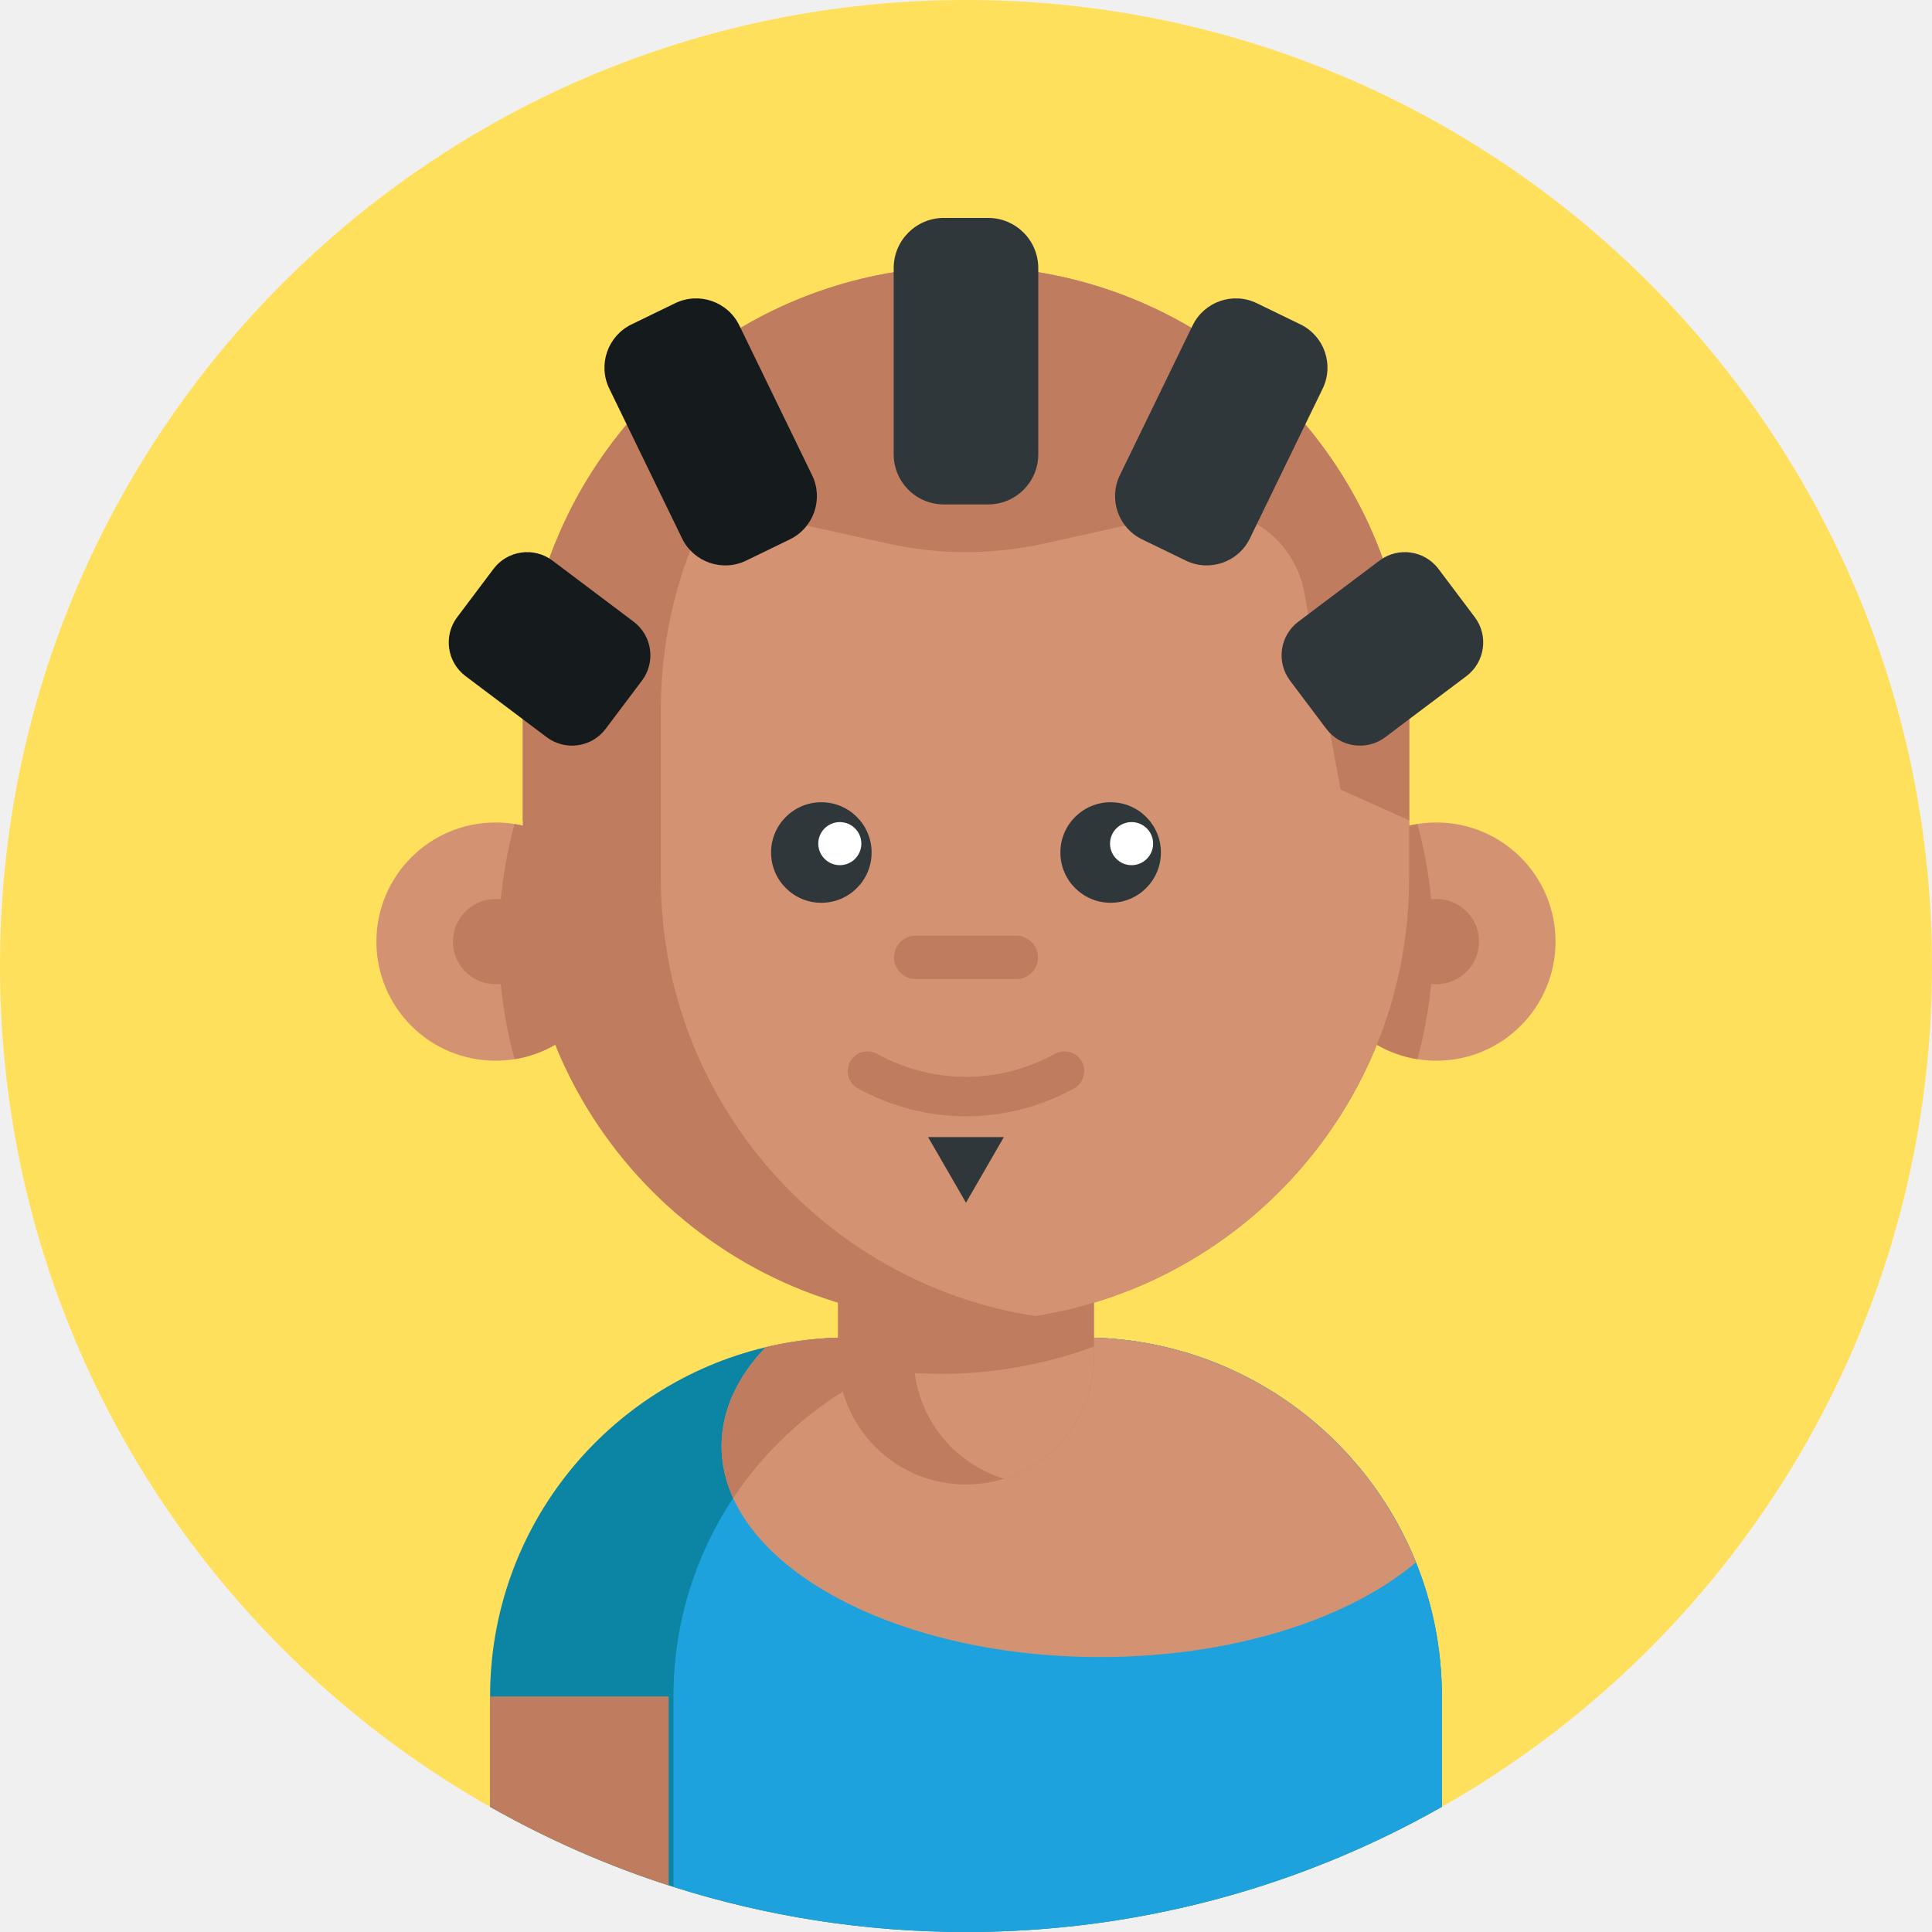
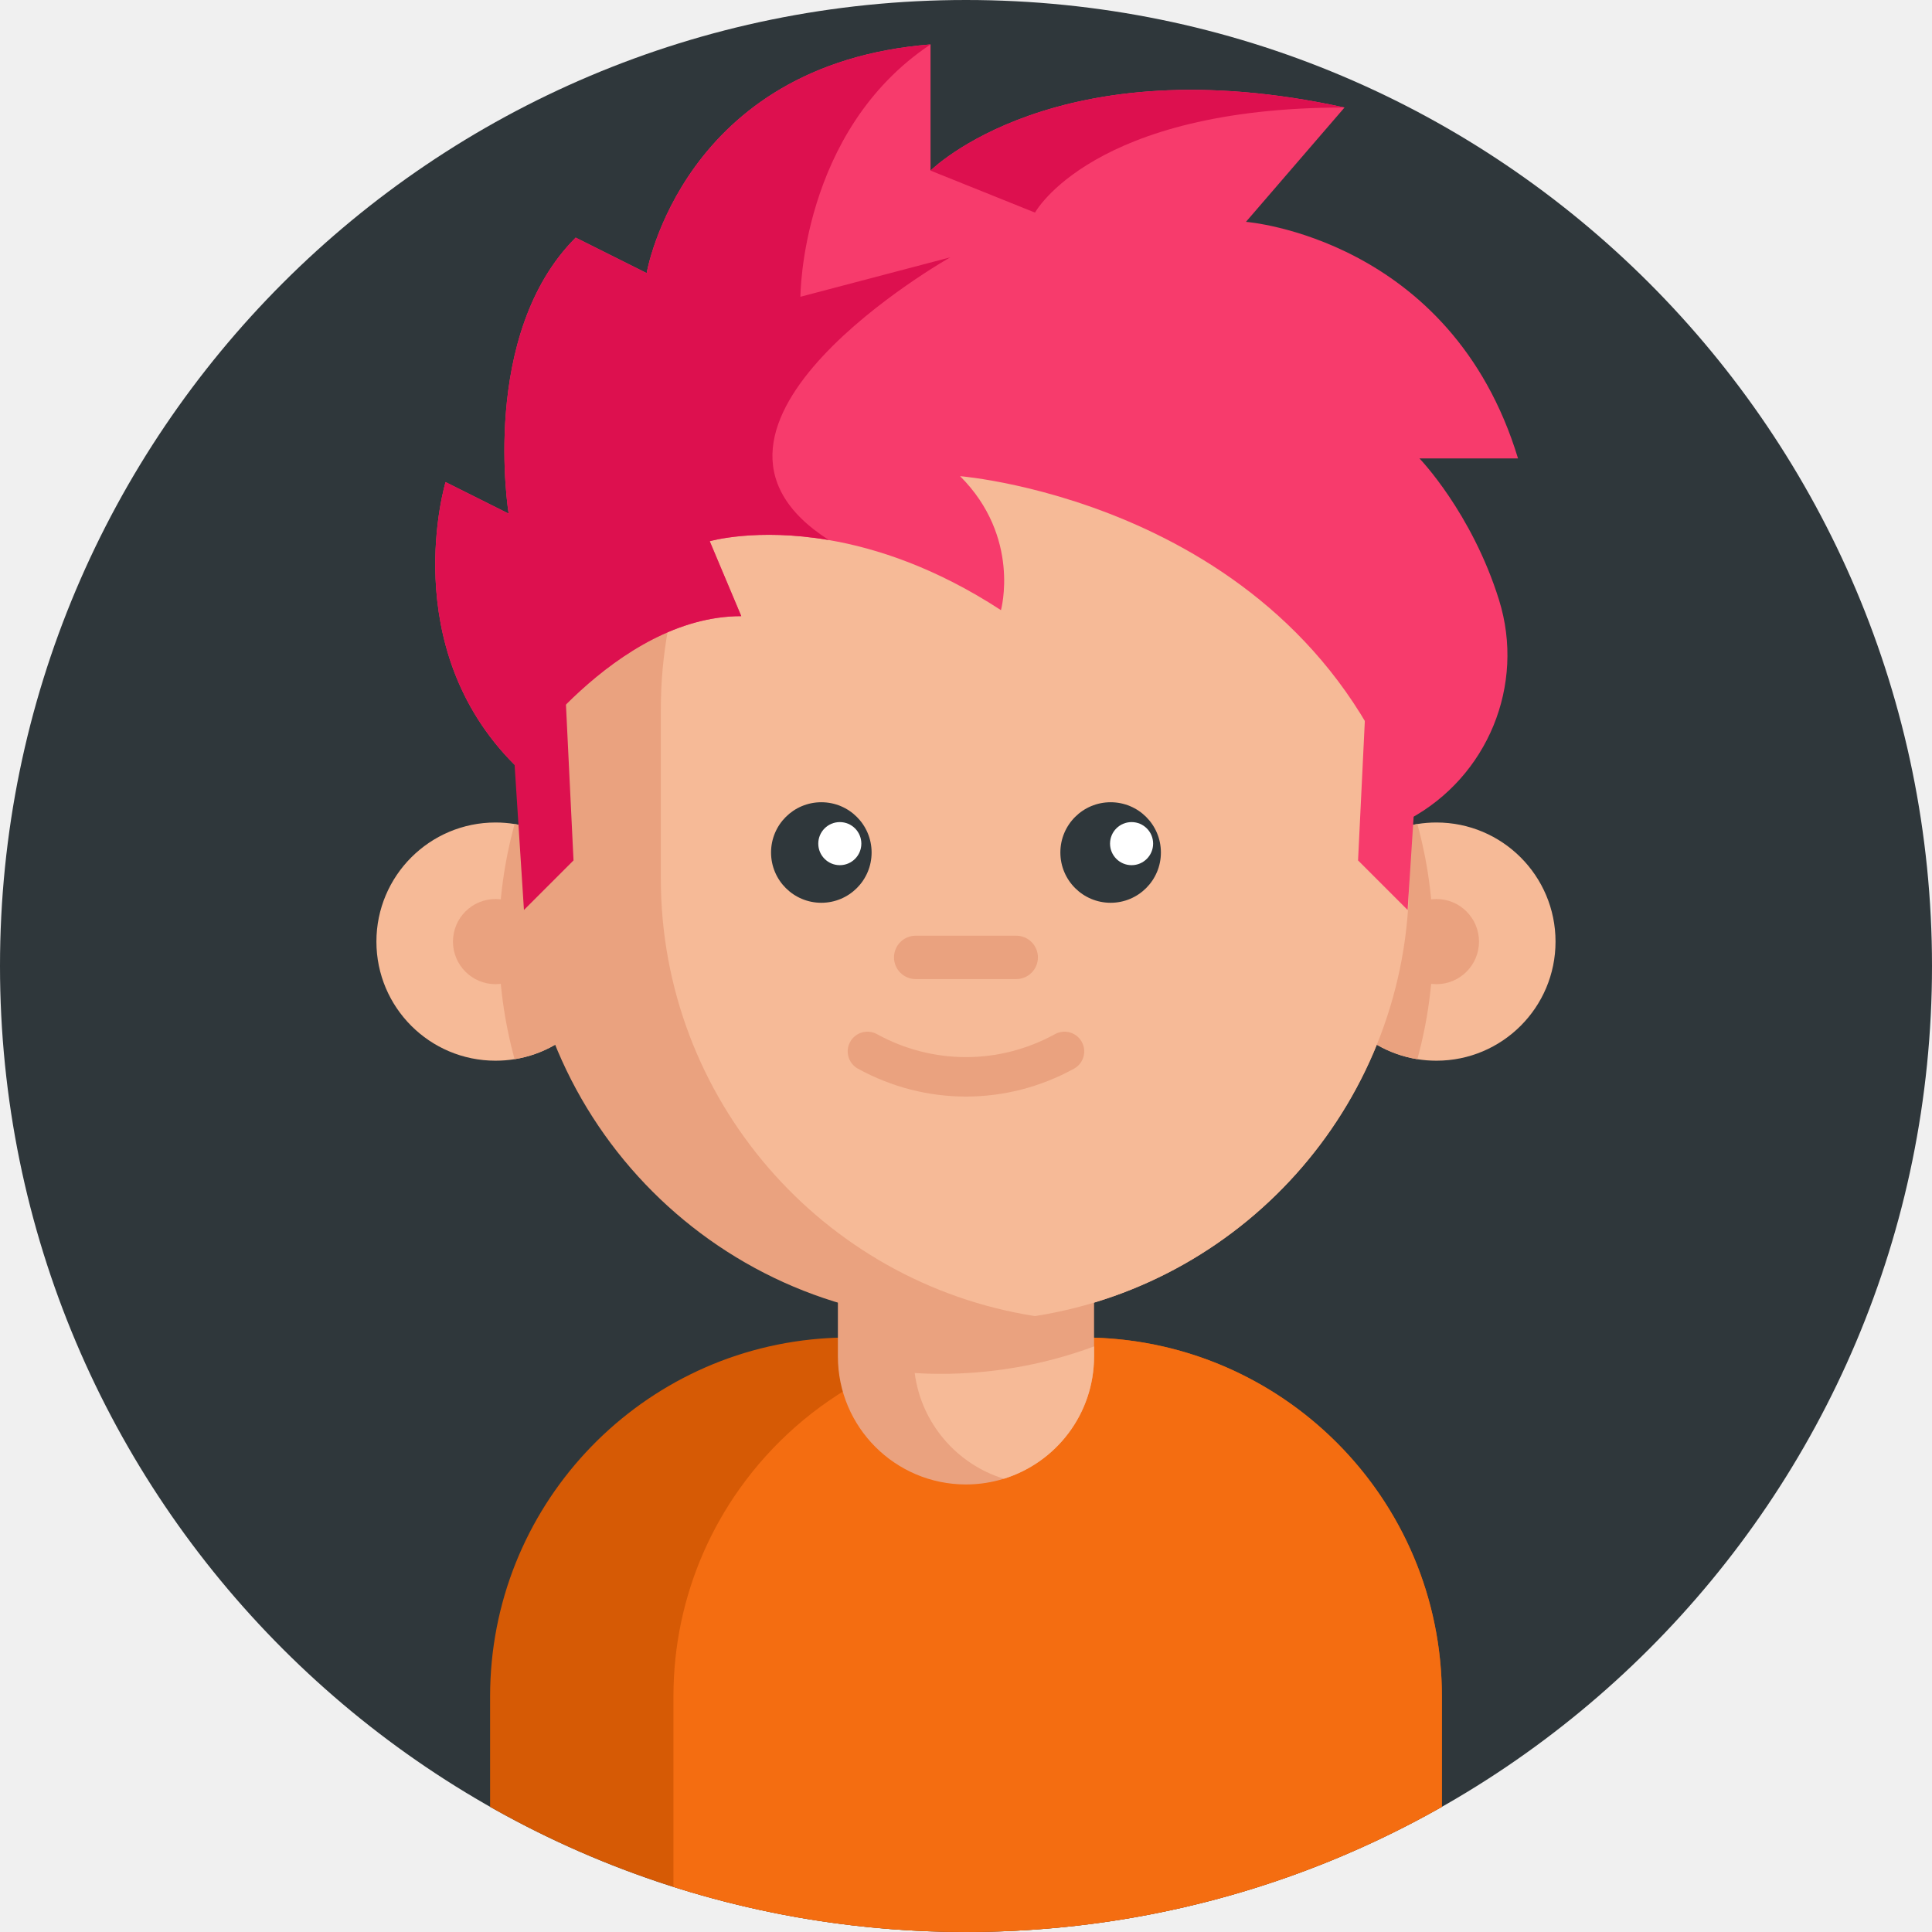
<svg xmlns="http://www.w3.org/2000/svg" height="512pt" viewBox="0 0 512 512" width="512pt">
-   <path d="m512 256c0 141.387-114.613 256-256 256s-256-114.613-256-256 114.613-256 256-256 256 114.613 256 256zm0 0" fill="#ffe05c" />
-   <path d="m382.113 449.578v29.246c-37.219 21.117-80.262 33.176-126.121 33.176-27.031 0-53.07-4.191-77.531-11.953-17.031-5.402-33.301-12.551-48.586-21.223v-29.246c0-44.934 31.137-82.59 73.027-92.547 4.648-1.109 9.434-1.871 14.324-2.27 2.57-.207 5.164-.312 7.785-.312h61.953c7.324 0 14.449.816 21.293 2.383 30.543 6.988 55.484 28.672 66.988 57.207 4.43 10.984 6.867 22.977 6.867 35.539zm0 0" fill="#0c85a5" />
-   <path d="m382.121 449.578v29.246c-22.727 12.895-47.617 22.414-74 27.855-14.777 3.062-30.023 4.852-45.613 5.238-2.16.051-4.336.082-6.508.082-27.031 0-53.07-4.191-77.531-11.953v-50.469c0-6.738.699-13.324 2.039-19.664 2.715-12.957 8.074-24.934 15.484-35.359 17.238-24.273 45.59-40.105 77.625-40.105h13.355c52.555 0 95.148 42.59 95.148 95.129zm0 0" fill="#1da2dd" />
-   <path d="m375.246 414.039c-17.949 15.129-48.742 25.098-83.715 25.098-55.402 0-100.312-25.023-100.312-55.902 0-9.477 4.223-18.387 11.684-26.203 4.648-1.109 9.434-1.871 14.324-2.27 2.57-.207 5.164-.312 7.785-.312h61.953c7.324 0 14.449.816 21.293 2.383 30.543 6.988 55.484 28.672 66.988 57.207zm0 0" fill="#d39272" />
-   <path d="m225.012 354.449h48.609c-32.039 0-60.387 15.832-77.625 40.102-.574.816-1.152 1.641-1.695 2.477-2.016-4.406-3.082-9.027-3.082-13.793 0-9.477 4.223-18.387 11.684-26.203 4.648-1.109 9.434-1.871 14.324-2.27 2.57-.207 5.164-.312 7.785-.312zm0 0" fill="#bf7c5e" />
-   <path d="m289.938 317.801v41.656c0 15.25-10.055 28.141-23.906 32.422-3.168.984-6.547 1.516-10.043 1.516-18.746 0-33.938-15.191-33.938-33.938v-41.656zm0 0" fill="#bf7c5e" />
-   <path d="m289.938 356.82v2.637c0 15.25-10.055 28.141-23.906 32.422-12.496-3.84-21.891-14.707-23.625-28 2.266.137 4.547.207 6.836.207 6.422 0 12.719-.508 18.848-1.516 7.559-1.215 14.859-3.16 21.848-5.75zm0 0" fill="#d39272" />
-   <path d="m162.887 249.535c0 15.711-11.48 28.742-26.512 31.16-1.641.266-3.332.402-5.055.402-17.438 0-31.566-14.125-31.566-31.562s14.129-31.566 31.566-31.566c1.723 0 3.414.141 5.055.406 15.031 2.418 26.512 15.445 26.512 31.16zm0 0" fill="#d39272" />
-   <path d="m162.887 249.535c0 15.711-11.48 28.742-26.512 31.16-2.73-9.93-4.188-20.379-4.188-31.16 0-10.785 1.457-21.234 4.188-31.16 15.031 2.418 26.512 15.445 26.512 31.16zm0 0" fill="#bf7c5e" />
-   <path d="m142.602 249.535c0 6.23-5.051 11.281-11.281 11.281-6.23 0-11.281-5.051-11.281-11.281 0-6.23 5.051-11.281 11.281-11.281 6.23 0 11.281 5.051 11.281 11.281zm0 0" fill="#bf7c5e" />
-   <path d="m349.102 249.535c0 15.711 11.477 28.742 26.508 31.16 1.645.266 3.332.402 5.059.402 17.438 0 31.562-14.125 31.562-31.562s-14.125-31.566-31.562-31.566c-1.727 0-3.414.141-5.059.406-15.031 2.418-26.508 15.445-26.508 31.16zm0 0" fill="#d39272" />
-   <g fill="#bf7c5e">
+   <path d="m512 256c0 141.383-114.617 256-256 256-141.387 0-256-114.617-256-256 0-141.387 114.613-256 256-256 141.383 0 256 114.613 256 256zm0 0" fill="#2f373b" />
+   <path d="m382.117 449.578v29.246c-37.223 21.117-80.262 33.176-126.121 33.176-27.031 0-53.07-4.191-77.531-11.953-17.031-5.402-33.301-12.551-48.586-21.223v-29.246c0-49.914 38.441-90.863 87.352-94.812 2.57-.211 5.16-.316 7.785-.316h61.953c7.324 0 14.449.816 21.293 2.383 42.297 9.676 73.855 47.535 73.855 92.746zm0 0" fill="#d65a05" />
+   <path d="m382.117 449.578v29.246c-22.727 12.895-47.613 22.414-74 27.855-14.773 3.062-30.02 4.848-45.609 5.234-2.16.055-4.336.086-6.508.086-27.031 0-53.07-4.191-77.531-11.953v-50.469c0-6.742.699-13.324 2.035-19.668 2.719-12.953 8.078-24.93 15.488-35.359 17.238-24.27 45.586-40.102 77.625-40.102h13.352c52.559 0 95.148 42.59 95.148 95.129zm0 0" fill="#f46d11" />
+   <path d="m289.938 317.801v41.656c0 15.25-10.055 28.141-23.906 32.422-3.168.98-6.547 1.516-10.043 1.516-18.742 0-33.938-15.195-33.938-33.938v-41.656zm0 0" fill="#eaa27f" />
+   <path d="m289.938 356.816v2.641c0 15.25-10.055 28.141-23.906 32.422-12.496-3.844-21.891-14.707-23.625-28.004 2.266.141 4.547.211 6.836.211 6.422 0 12.719-.512 18.852-1.516 7.555-1.215 14.855-3.16 21.844-5.754zm0 0" fill="#f6ba97" />
+   <path d="m162.883 249.535c0 15.711-11.477 28.742-26.508 31.16-1.641.266-3.332.402-5.055.402-17.438 0-31.566-14.125-31.566-31.562s14.129-31.566 31.566-31.566c1.723 0 3.414.137 5.055.406 15.031 2.418 26.508 15.445 26.508 31.16zm0 0" fill="#f6ba97" />
+   <path d="m162.883 249.535c0 15.711-11.477 28.742-26.508 31.16-2.73-9.93-4.188-20.379-4.188-31.16 0-10.785 1.457-21.234 4.188-31.16 15.031 2.418 26.508 15.445 26.508 31.16zm0 0" fill="#eaa27f" />
+   <path d="m142.602 249.535c0 6.23-5.051 11.281-11.281 11.281-6.23 0-11.281-5.051-11.281-11.281 0-6.23 5.051-11.285 11.281-11.285 6.23 0 11.281 5.055 11.281 11.285zm0 0" fill="#eaa27f" />
+   <path d="m349.102 249.535c0 15.711 11.477 28.742 26.508 31.16 1.645.266 3.332.402 5.059.402 17.438 0 31.562-14.125 31.562-31.562s-14.125-31.566-31.562-31.566c-1.727 0-3.414.137-5.059.406-15.031 2.418-26.508 15.445-26.508 31.16zm0 0" fill="#f6ba97" />
+   <g fill="#eaa27f">
    <path d="m349.102 249.535c0 15.711 11.477 28.742 26.508 31.16 2.73-9.93 4.191-20.379 4.191-31.16 0-10.785-1.457-21.234-4.191-31.16-15.031 2.418-26.508 15.445-26.508 31.16zm0 0" />
-     <path d="m373.438 188.039v44.723c0 58.441-42.691 106.922-98.594 115.918-.188.031-.387.062-.574.098-5.945.949-12.051 1.418-18.277 1.418-64.855 0-117.438-52.578-117.438-117.434v-44.723c0-13.656 2.332-26.781 6.637-38.977 16.059-45.703 59.613-78.469 110.801-78.469h.012c6.215 0 12.328.48 18.285 1.418 56.172 8.777 99.148 57.387 99.148 116.027zm0 0" />
-     <path d="m391.949 249.535c0 6.23-5.051 11.281-11.281 11.281s-11.281-5.051-11.281-11.281c0-6.23 5.051-11.281 11.281-11.281s11.281 5.051 11.281 11.281zm0 0" />
+     <path d="m373.434 188.039v44.723c0 58.441-42.691 106.922-98.594 115.922-.188.031-.387.062-.574.094-5.945.949-12.051 1.418-18.277 1.418-64.855 0-117.434-52.578-117.434-117.434v-44.723c0-13.656 2.328-26.781 6.633-38.973 16.062-45.707 59.613-78.473 110.801-78.473h.012c6.215 0 12.328.48 18.285 1.422 56.172 8.777 99.148 57.383 99.148 116.023zm0 0" />
+     <path d="m391.949 249.535c0 6.23-5.051 11.281-11.281 11.281s-11.281-5.051-11.281-11.281c0-6.23 5.051-11.285 11.281-11.285s11.281 5.055 11.281 11.285zm0 0" />
  </g>
-   <path d="m373.438 188.039v44.723c0 58.441-42.695 106.926-98.598 115.922-.188.031-.387.062-.574.094-56.176-8.777-99.141-57.387-99.141-116.016v-44.723c0-58.641 42.977-107.246 99.16-116.023 56.176 8.777 99.152 57.383 99.152 116.023zm0 0" fill="#d39272" />
-   <path d="m373.438 188.039v29.352l-18.168-8.129-9.645-52.359c-2.727-14.777-17.168-24.348-31.84-21.086l-36.914 8.199c-13.742 3.062-27.996 3.062-41.734 0l-36.918-8.199c-14.668-3.262-29.109 6.309-31.836 21.086l-9.645 52.359-18.184 8.141v-29.363c0-13.656 2.332-26.781 6.637-38.977 16.059-45.703 59.613-78.469 110.801-78.469h.012c6.215 0 12.328.48 18.285 1.418 56.172 8.777 99.148 57.387 99.148 116.027zm0 0" fill="#bf7c5e" />
-   <path d="m255.992 295.828c-9.836 0-19.668-2.465-28.633-7.395-2.527-1.387-3.453-4.566-2.062-7.094s4.566-3.449 7.098-2.062c14.773 8.125 32.418 8.125 47.195 0 2.527-1.391 5.703-.469 7.094 2.062 1.391 2.527.469 5.707-2.062 7.094-8.961 4.93-18.797 7.395-28.629 7.395zm0 0" fill="#bf7c5e" />
-   <path d="m269.312 259.469h-26.645c-3.172 0-5.746-2.574-5.746-5.75 0-3.172 2.574-5.746 5.746-5.746h26.645c3.176 0 5.75 2.574 5.75 5.746 0 3.176-2.574 5.75-5.75 5.75zm0 0" fill="#bf7c5e" />
-   <path d="m230.984 225.922c0 7.359-5.965 13.324-13.324 13.324-7.355 0-13.32-5.965-13.32-13.324 0-7.355 5.965-13.32 13.32-13.32 7.359 0 13.324 5.965 13.324 13.32zm0 0" fill="#2f373b" />
-   <path d="m307.652 225.922c0 7.359-5.965 13.324-13.324 13.324-7.355 0-13.32-5.965-13.32-13.324 0-7.355 5.965-13.32 13.32-13.32 7.359 0 13.324 5.965 13.324 13.32zm0 0" fill="#2f373b" />
+   <path d="m373.434 188.039v44.723c0 58.441-42.691 106.922-98.594 115.922-.188.031-.387.062-.574.094-56.176-8.777-99.141-57.387-99.141-116.016v-44.723c0-58.641 42.977-107.246 99.16-116.023 56.172 8.777 99.148 57.383 99.148 116.023zm0 0" fill="#f6ba97" />
+   <path d="m255.992 290.602c-9.836 0-19.668-2.465-28.633-7.391-2.527-1.391-3.449-4.566-2.062-7.098 1.391-2.527 4.57-3.449 7.098-2.059 14.777 8.121 32.418 8.121 47.195 0 2.527-1.391 5.703-.469 7.094 2.059 1.391 2.531.469 5.707-2.059 7.098-8.965 4.926-18.801 7.391-28.633 7.391zm0 0" fill="#eaa27f" />
+   <path d="m269.312 259.465h-26.645c-3.172 0-5.746-2.57-5.746-5.746 0-3.172 2.574-5.746 5.746-5.746h26.645c3.176 0 5.746 2.574 5.746 5.746 0 3.176-2.57 5.746-5.746 5.746zm0 0" fill="#eaa27f" />
+   <path d="m230.984 225.922c0 7.359-5.965 13.324-13.324 13.324s-13.324-5.965-13.324-13.324 5.965-13.32 13.324-13.32 13.324 5.961 13.324 13.32zm0 0" fill="#2f373b" />
+   <path d="m307.652 225.922c0 7.359-5.965 13.324-13.324 13.324s-13.32-5.965-13.32-13.324 5.961-13.32 13.32-13.32 13.324 5.961 13.324 13.32zm0 0" fill="#2f373b" />
  <path d="m228.266 223.57c0 3.152-2.555 5.711-5.707 5.711s-5.707-2.559-5.707-5.711c0-3.152 2.555-5.707 5.707-5.707s5.707 2.555 5.707 5.707zm0 0" fill="#fff" />
-   <path d="m305.59 223.57c0 3.152-2.559 5.711-5.711 5.711s-5.707-2.559-5.707-5.711c0-3.152 2.555-5.707 5.707-5.707s5.711 2.555 5.711 5.707zm0 0" fill="#fff" />
-   <path d="m261.863 57.75h-11.738c-7.34 0-13.289 5.949-13.289 13.289v49.355c0 7.336 5.949 13.285 13.289 13.285h11.738c7.34 0 13.289-5.949 13.289-13.285v-49.355c0-7.34-5.949-13.289-13.289-13.289zm0 0" fill="#2f373b" />
-   <path d="m344.629 85.969-11.555-5.613c-6.324-3.07-13.945-.434-17.02 5.891l-19.273 39.676c-3.074 6.328-.438 13.945 5.891 17.02l11.555 5.613c6.324 3.074 13.945.438 17.016-5.891l19.277-39.676c3.07-6.324.438-13.945-5.891-17.02zm0 0" fill="#2f373b" />
-   <path d="m390.824 163.547-9.613-12.777c-3.707-4.926-10.707-5.914-15.629-2.207l-21.504 16.184c-4.926 3.707-5.91 10.703-2.203 15.629l9.613 12.777c3.707 4.926 10.707 5.914 15.629 2.203l21.504-16.18c4.922-3.707 5.91-10.703 2.203-15.629zm0 0" fill="#2f373b" />
-   <path d="m167.359 85.969 11.555-5.613c6.324-3.07 13.945-.434 17.02 5.891l19.273 39.676c3.074 6.328.438 13.945-5.891 17.02l-11.555 5.613c-6.324 3.074-13.941.438-17.016-5.891l-19.277-39.676c-3.07-6.324-.434-13.945 5.891-17.02zm0 0" fill="#151a1c" />
-   <path d="m121.164 163.547 9.617-12.777c3.707-4.926 10.703-5.914 15.629-2.207l21.5 16.184c4.926 3.707 5.914 10.703 2.207 15.629l-9.617 12.777c-3.707 4.926-10.703 5.914-15.629 2.203l-21.5-16.18c-4.926-3.707-5.914-10.703-2.207-15.629zm0 0" fill="#151a1c" />
-   <path d="m177.188 449.578v50.059c-16.574-5.359-32.402-12.359-47.305-20.812v-29.246zm0 0" fill="#bf7c5e" />
-   <path d="m255.996 318.727 10.039-17.391h-20.082zm0 0" fill="#2f373b" />
+   <path d="m305.59 223.57c0 3.152-2.555 5.711-5.707 5.711-3.156 0-5.711-2.559-5.711-5.711 0-3.152 2.555-5.707 5.711-5.707 3.152 0 5.707 2.555 5.707 5.707zm0 0" fill="#fff" />
+   <path d="m397.254 158.988c7.043 22.539-3.02 46.918-23.812 58.098-13.535-41.785-43.281-64.512-69.645-76.789-26.371-12.277-49.359-14.105-49.359-14.105 16.195 16.195 10.824 35.504 10.824 35.504-17.188-11.211-32.902-16.406-45.609-18.578-19.246-3.293-31.566.312-31.566.312l8.359 19.855c-33.438 0-60.07 39.41-60.07 39.41-31.465-31.469-18.297-74.938-18.297-74.938l16.719 8.359s-7.836-47.543 17.762-73.145l18.809 9.406s9.402-55.379 75.23-60.605v33.438s33.438-33.438 109.715-16.719l-26.121 30.301s54.336 4.18 72.098 62.695h-26.121s13.832 14.273 21.086 37.5zm0 0" fill="#f73b6c" />
+   <path d="m356.312 28.492c-66.871 0-82.023 27.848-82.023 27.848l-27.691-11.129s33.438-33.438 109.715-16.719zm0 0" fill="#dd104f" />
+   <path d="m219.652 143.117c-19.246-3.293-31.566.312-31.566.312l8.359 19.855c-33.438 0-60.07 39.41-60.07 39.41-31.465-31.469-18.297-74.938-18.297-74.938l16.719 8.359s-7.836-47.543 17.762-73.145l18.809 9.406s9.402-55.379 75.23-60.605c-34.48 22.988-34.48 66.875-34.48 66.875l39.707-10.449s-79.285 44.793-32.172 74.918zm0 0" fill="#dd104f" />
+   <path d="m136.375 202.695 2.477 38.457 13.137-13.133-2.562-52.719" fill="#dd104f" />
+   <path d="m375.512 202.695-2.48 38.457-13.133-13.133 2.562-52.719" fill="#f73b6c" />
</svg>
